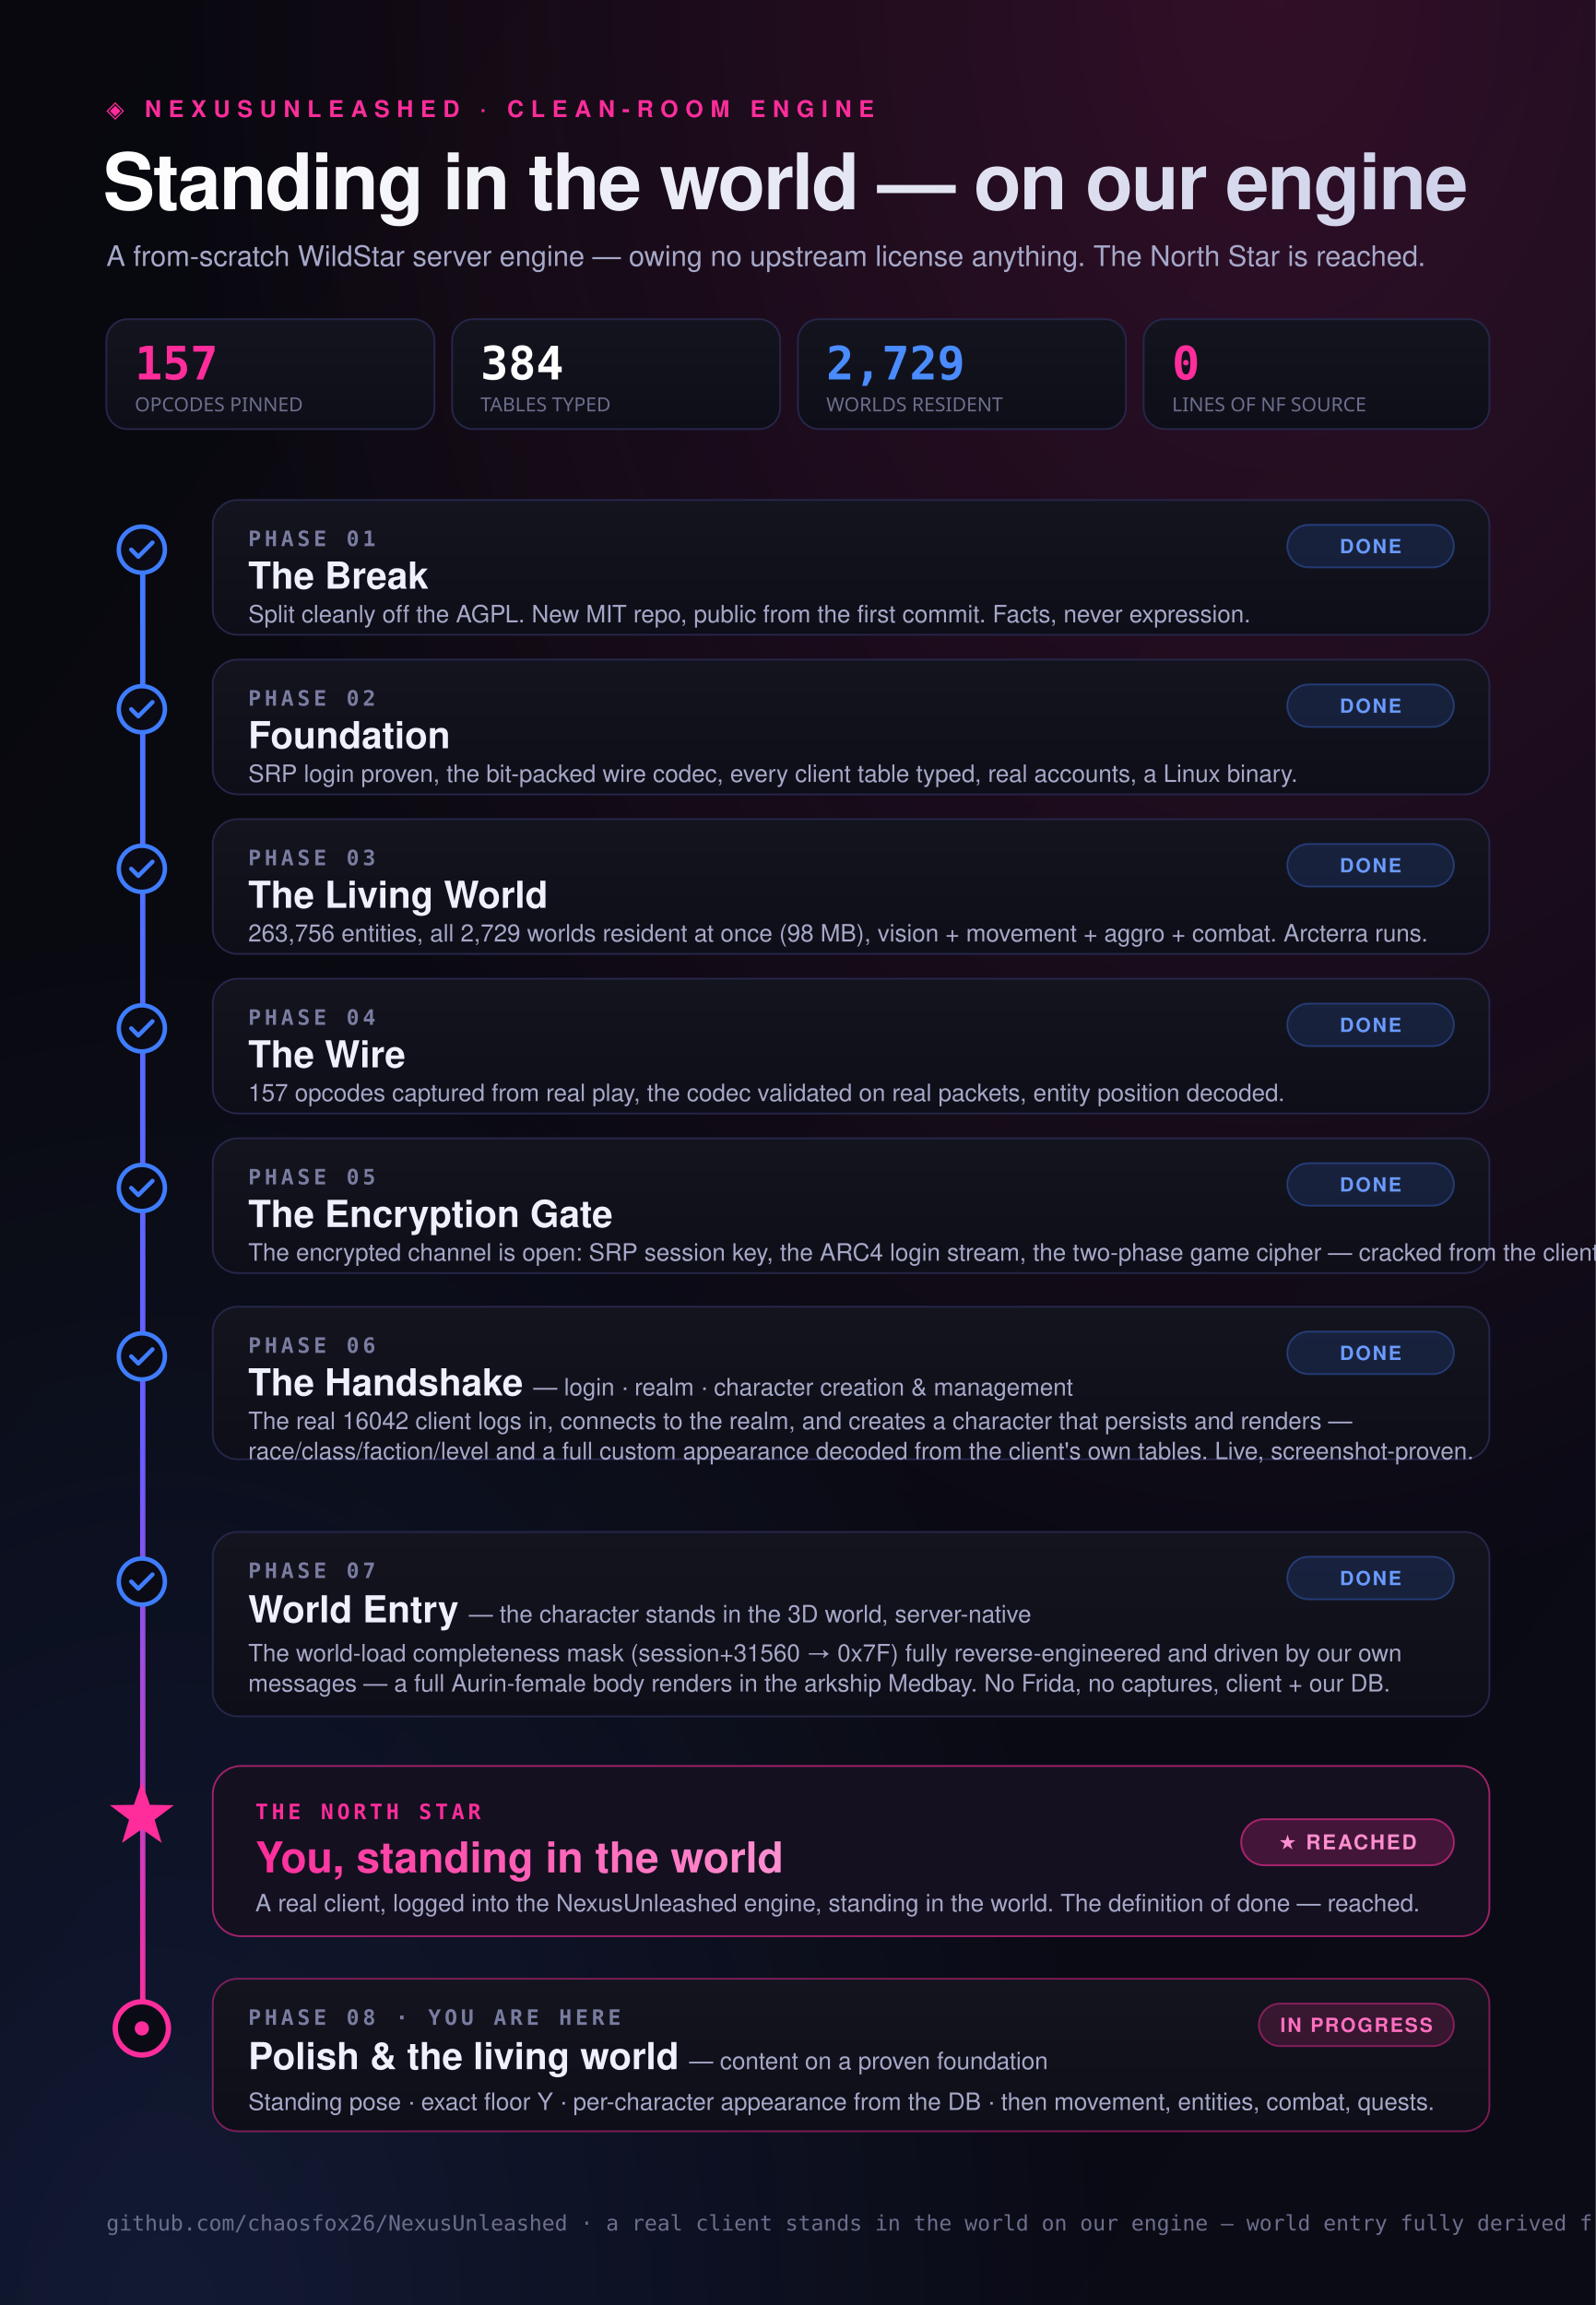
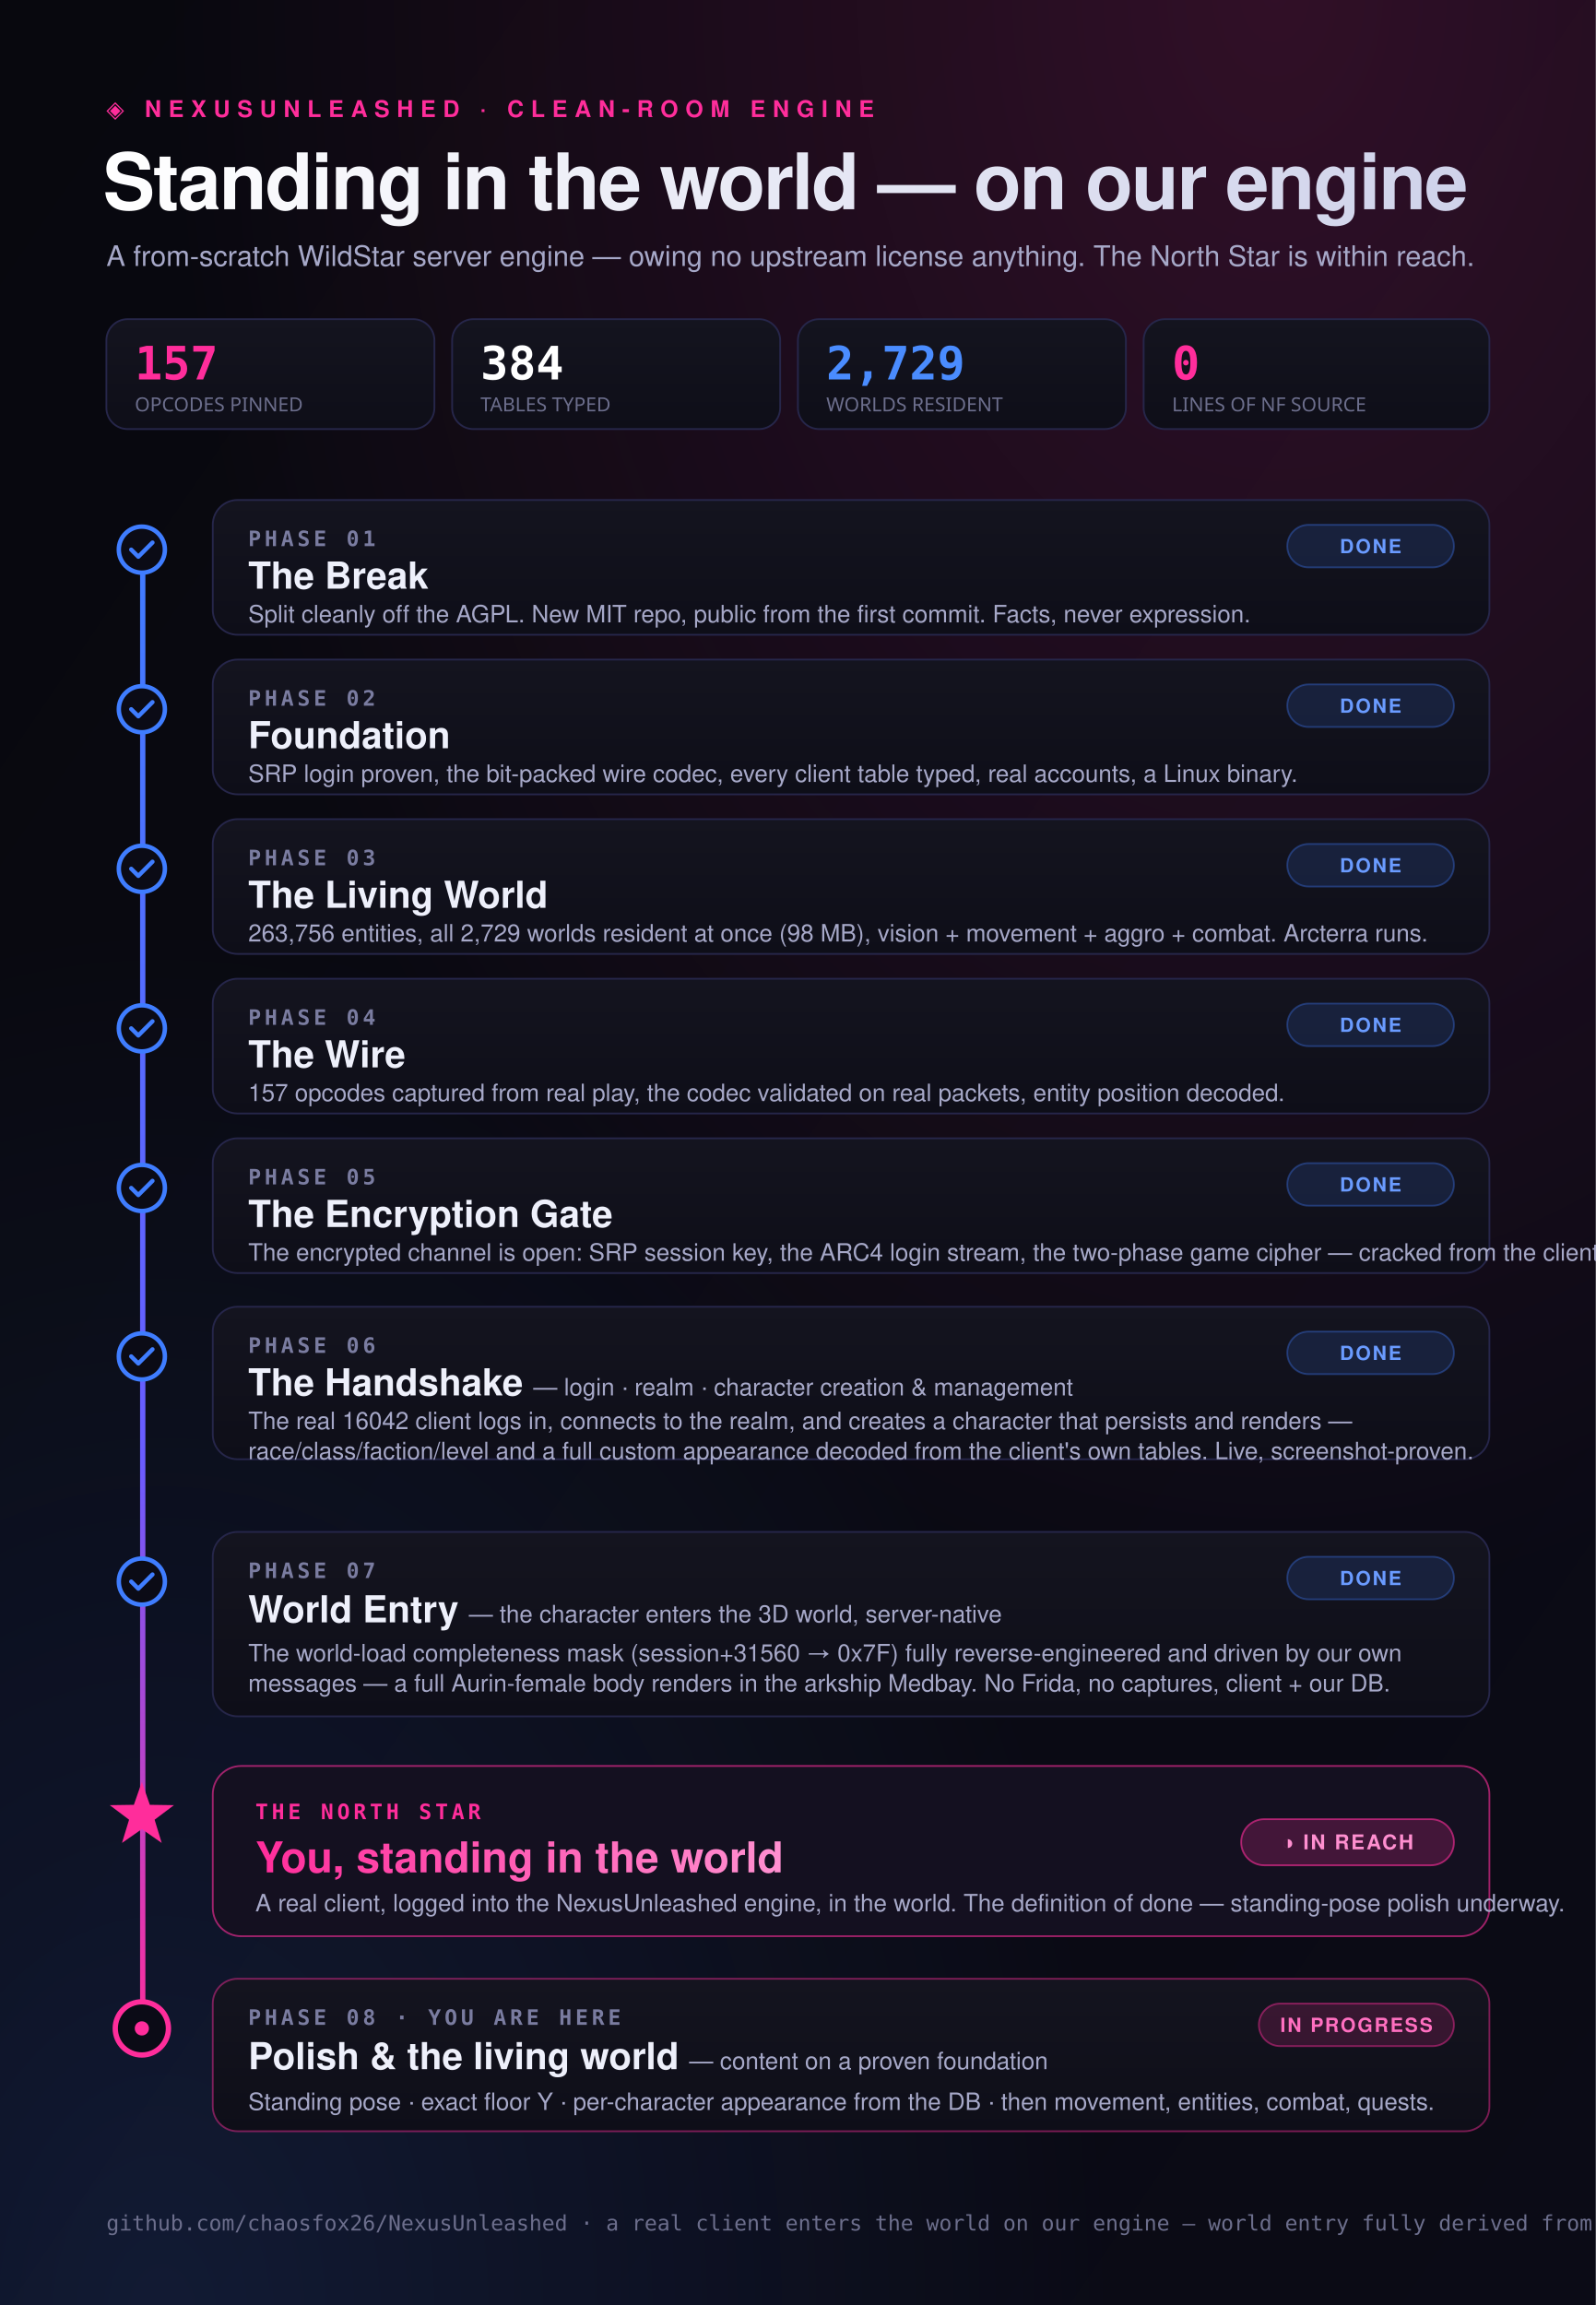
<svg xmlns="http://www.w3.org/2000/svg" viewBox="0 0 900 1300" font-family="Segoe UI, Helvetica, Arial, sans-serif">
  <defs>
    <linearGradient id="bg" x1="0" y1="0" x2="1" y2="1">
      <stop offset="0" stop-color="#08080e" />
      <stop offset="1" stop-color="#0b0b16" />
    </linearGradient>
    <radialGradient id="glowc" cx="80%" cy="0%" r="70%">
      <stop offset="0" stop-color="#ff2d9b" stop-opacity="0.16" />
      <stop offset="1" stop-color="#ff2d9b" stop-opacity="0" />
    </radialGradient>
    <radialGradient id="glowv" cx="10%" cy="100%" r="60%">
      <stop offset="0" stop-color="#3f7dff" stop-opacity="0.14" />
      <stop offset="1" stop-color="#3f7dff" stop-opacity="0" />
    </radialGradient>
    <linearGradient id="spine" x1="0" y1="0" x2="0" y2="1">
      <stop offset="0" stop-color="#3f7dff" />
      <stop offset="0.62" stop-color="#6a5cff" />
      <stop offset="1" stop-color="#ff2d9b" />
    </linearGradient>
    <linearGradient id="card" x1="0" y1="0" x2="0" y2="1">
      <stop offset="0" stop-color="#14141f" />
      <stop offset="1" stop-color="#0e0e18" />
    </linearGradient>
    <linearGradient id="title" x1="0" y1="0" x2="1" y2="0">
      <stop offset="0" stop-color="#ffffff" />
      <stop offset="1" stop-color="#cfd2ea" />
    </linearGradient>
    <linearGradient id="mag" x1="0" y1="0" x2="1" y2="0">
      <stop offset="0" stop-color="#ff2d9b" />
      <stop offset="1" stop-color="#ff8fd0" />
    </linearGradient>
  </defs>
  <rect width="900" height="1300" fill="url(#bg)" />
  <rect width="900" height="1300" fill="url(#glowc)" />
  <rect width="900" height="1300" fill="url(#glowv)" />
  <text x="60" y="66" fill="#ff2d9b" font-size="13" letter-spacing="4" font-weight="700">◈ NEXUSUNLEASHED · CLEAN-ROOM ENGINE</text>
  <text x="58" y="118" fill="url(#title)" font-size="44" font-weight="800" letter-spacing="-1">Standing in the world — on our engine</text>
-   <text x="60" y="150" fill="#a6a8c8" font-size="16">A from-scratch WildStar server engine — owing no upstream license anything. The North Star is reached.</text>
+   <text x="60" y="150" fill="#a6a8c8" font-size="16">A from-scratch WildStar server engine — owing no upstream license anything. The North Star is within reach.</text>
  <g font-family="Consolas, monospace">
    <g transform="translate(60,180)">
      <rect width="185" height="62" rx="12" fill="url(#card)" stroke="#26264a" />
      <text x="16" y="34" fill="#ff2d9b" font-size="26" font-weight="800">157</text>
      <text x="16" y="52" fill="#6c6e8c" font-size="11" font-family="Segoe UI">OPCODES PINNED</text>
    </g>
    <g transform="translate(255,180)">
      <rect width="185" height="62" rx="12" fill="url(#card)" stroke="#26264a" />
      <text x="16" y="34" fill="#ffffff" font-size="26" font-weight="800">384</text>
      <text x="16" y="52" fill="#6c6e8c" font-size="11" font-family="Segoe UI">TABLES TYPED</text>
    </g>
    <g transform="translate(450,180)">
      <rect width="185" height="62" rx="12" fill="url(#card)" stroke="#26264a" />
      <text x="16" y="34" fill="#4a8cff" font-size="26" font-weight="800">2,729</text>
      <text x="16" y="52" fill="#6c6e8c" font-size="11" font-family="Segoe UI">WORLDS RESIDENT</text>
    </g>
    <g transform="translate(645,180)">
      <rect width="195" height="62" rx="12" fill="url(#card)" stroke="#26264a" />
      <text x="16" y="34" fill="#ff2d9b" font-size="26" font-weight="800">0</text>
      <text x="16" y="52" fill="#6c6e8c" font-size="11" font-family="Segoe UI">LINES OF NF SOURCE</text>
    </g>
  </g>
  <rect x="79" y="300" width="3" height="844" rx="2" fill="url(#spine)" />
  <g transform="translate(0,290)">
    <circle cx="80" cy="20" r="13" fill="#0b0b16" stroke="#3f7dff" stroke-width="2.5" />
    <path d="M74 20l4 4 8-8" stroke="#3f7dff" stroke-width="2.4" fill="none" stroke-linecap="round" stroke-linejoin="round" />
    <rect x="120" y="-8" width="720" height="76" rx="14" fill="url(#card)" stroke="#26264a" />
    <text x="140" y="18" fill="#7a7ca0" font-size="12" font-family="Consolas, monospace" font-weight="700" letter-spacing="2">PHASE 01</text>
    <text x="140" y="42" fill="#eef0fb" font-size="21" font-weight="700">The Break</text>
    <text x="140" y="61" fill="#a6a8c8" font-size="13.5">Split cleanly off the AGPL. New MIT repo, public from the first commit. Facts, never expression.</text>
    <rect x="726" y="6" width="94" height="24" rx="12" fill="#3f7dff" fill-opacity="0.14" stroke="#3f7dff" stroke-opacity="0.35" />
    <text x="773" y="22" fill="#6a9bff" font-size="11" font-weight="700" text-anchor="middle" letter-spacing="1">DONE</text>
  </g>
  <g transform="translate(0,380)">
    <circle cx="80" cy="20" r="13" fill="#0b0b16" stroke="#3f7dff" stroke-width="2.5" />
    <path d="M74 20l4 4 8-8" stroke="#3f7dff" stroke-width="2.4" fill="none" stroke-linecap="round" stroke-linejoin="round" />
    <rect x="120" y="-8" width="720" height="76" rx="14" fill="url(#card)" stroke="#26264a" />
    <text x="140" y="18" fill="#7a7ca0" font-size="12" font-family="Consolas, monospace" font-weight="700" letter-spacing="2">PHASE 02</text>
    <text x="140" y="42" fill="#eef0fb" font-size="21" font-weight="700">Foundation</text>
    <text x="140" y="61" fill="#a6a8c8" font-size="13.5">SRP login proven, the bit-packed wire codec, every client table typed, real accounts, a Linux binary.</text>
    <rect x="726" y="6" width="94" height="24" rx="12" fill="#3f7dff" fill-opacity="0.14" stroke="#3f7dff" stroke-opacity="0.35" />
    <text x="773" y="22" fill="#6a9bff" font-size="11" font-weight="700" text-anchor="middle" letter-spacing="1">DONE</text>
  </g>
  <g transform="translate(0,470)">
    <circle cx="80" cy="20" r="13" fill="#0b0b16" stroke="#3f7dff" stroke-width="2.5" />
    <path d="M74 20l4 4 8-8" stroke="#3f7dff" stroke-width="2.4" fill="none" stroke-linecap="round" stroke-linejoin="round" />
    <rect x="120" y="-8" width="720" height="76" rx="14" fill="url(#card)" stroke="#26264a" />
    <text x="140" y="18" fill="#7a7ca0" font-size="12" font-family="Consolas, monospace" font-weight="700" letter-spacing="2">PHASE 03</text>
    <text x="140" y="42" fill="#eef0fb" font-size="21" font-weight="700">The Living World</text>
    <text x="140" y="61" fill="#a6a8c8" font-size="13.5">263,756 entities, all 2,729 worlds resident at once (98 MB), vision + movement + aggro + combat. Arcterra runs.</text>
    <rect x="726" y="6" width="94" height="24" rx="12" fill="#3f7dff" fill-opacity="0.14" stroke="#3f7dff" stroke-opacity="0.35" />
    <text x="773" y="22" fill="#6a9bff" font-size="11" font-weight="700" text-anchor="middle" letter-spacing="1">DONE</text>
  </g>
  <g transform="translate(0,560)">
    <circle cx="80" cy="20" r="13" fill="#0b0b16" stroke="#3f7dff" stroke-width="2.5" />
    <path d="M74 20l4 4 8-8" stroke="#3f7dff" stroke-width="2.4" fill="none" stroke-linecap="round" stroke-linejoin="round" />
    <rect x="120" y="-8" width="720" height="76" rx="14" fill="url(#card)" stroke="#26264a" />
    <text x="140" y="18" fill="#7a7ca0" font-size="12" font-family="Consolas, monospace" font-weight="700" letter-spacing="2">PHASE 04</text>
    <text x="140" y="42" fill="#eef0fb" font-size="21" font-weight="700">The Wire</text>
    <text x="140" y="61" fill="#a6a8c8" font-size="13.5">157 opcodes captured from real play, the codec validated on real packets, entity position decoded.</text>
    <rect x="726" y="6" width="94" height="24" rx="12" fill="#3f7dff" fill-opacity="0.14" stroke="#3f7dff" stroke-opacity="0.35" />
    <text x="773" y="22" fill="#6a9bff" font-size="11" font-weight="700" text-anchor="middle" letter-spacing="1">DONE</text>
  </g>
  <g transform="translate(0,650)">
    <circle cx="80" cy="20" r="13" fill="#0b0b16" stroke="#3f7dff" stroke-width="2.5" />
    <path d="M74 20l4 4 8-8" stroke="#3f7dff" stroke-width="2.4" fill="none" stroke-linecap="round" stroke-linejoin="round" />
    <rect x="120" y="-8" width="720" height="76" rx="14" fill="url(#card)" stroke="#26264a" />
    <text x="140" y="18" fill="#7a7ca0" font-size="12" font-family="Consolas, monospace" font-weight="700" letter-spacing="2">PHASE 05</text>
    <text x="140" y="42" fill="#eef0fb" font-size="21" font-weight="700">The Encryption Gate</text>
    <text x="140" y="61" fill="#a6a8c8" font-size="13.5">The encrypted channel is open: SRP session key, the ARC4 login stream, the two-phase game cipher — cracked from the client.</text>
    <rect x="726" y="6" width="94" height="24" rx="12" fill="#3f7dff" fill-opacity="0.14" stroke="#3f7dff" stroke-opacity="0.35" />
    <text x="773" y="22" fill="#6a9bff" font-size="11" font-weight="700" text-anchor="middle" letter-spacing="1">DONE</text>
  </g>
  <g transform="translate(0,745)">
    <circle cx="80" cy="20" r="13" fill="#0b0b16" stroke="#3f7dff" stroke-width="2.5" />
    <path d="M74 20l4 4 8-8" stroke="#3f7dff" stroke-width="2.4" fill="none" stroke-linecap="round" stroke-linejoin="round" />
    <rect x="120" y="-8" width="720" height="86" rx="14" fill="url(#card)" stroke="#26264a" />
    <text x="140" y="18" fill="#7a7ca0" font-size="12" font-family="Consolas, monospace" font-weight="700" letter-spacing="2">PHASE 06</text>
    <text x="140" y="42" fill="#eef0fb" font-size="21" font-weight="700">The Handshake <tspan fill="#a6a8c8" font-size="13.5" font-weight="400">— login · realm · character creation &amp; management</tspan>
    </text>
    <text x="140" y="61" fill="#a6a8c8" font-size="13.5">The real 16042 client logs in, connects to the realm, and creates a character that persists and renders —</text>
    <text x="140" y="78" fill="#a6a8c8" font-size="13.5">race/class/faction/level and a full custom appearance decoded from the client's own tables. Live, screenshot-proven.</text>
    <rect x="726" y="6" width="94" height="24" rx="12" fill="#3f7dff" fill-opacity="0.14" stroke="#3f7dff" stroke-opacity="0.35" />
    <text x="773" y="22" fill="#6a9bff" font-size="11" font-weight="700" text-anchor="middle" letter-spacing="1">DONE</text>
  </g>
  <g transform="translate(0,872)">
    <circle cx="80" cy="20" r="13" fill="#0b0b16" stroke="#3f7dff" stroke-width="2.5" />
    <path d="M74 20l4 4 8-8" stroke="#3f7dff" stroke-width="2.4" fill="none" stroke-linecap="round" stroke-linejoin="round" />
    <rect x="120" y="-8" width="720" height="104" rx="14" fill="url(#card)" stroke="#26264a" />
    <text x="140" y="18" fill="#7a7ca0" font-size="12" font-family="Consolas, monospace" font-weight="700" letter-spacing="2">PHASE 07</text>
-     <text x="140" y="43" fill="#eef0fb" font-size="21" font-weight="700">World Entry <tspan fill="#a6a8c8" font-size="13.5" font-weight="400">— the character stands in the 3D world, server-native</tspan>
+     <text x="140" y="43" fill="#eef0fb" font-size="21" font-weight="700">World Entry <tspan fill="#a6a8c8" font-size="13.5" font-weight="400">— the character enters the 3D world, server-native</tspan>
    </text>
    <text x="140" y="65" fill="#a6a8c8" font-size="13.5">The world-load completeness mask (session+31560 → 0x7F) fully reverse-engineered and driven by our own</text>
    <text x="140" y="82" fill="#a6a8c8" font-size="13.5">messages — a full Aurin-female body renders in the arkship Medbay. No Frida, no captures, client + our DB.</text>
    <rect x="726" y="6" width="94" height="24" rx="12" fill="#3f7dff" fill-opacity="0.14" stroke="#3f7dff" stroke-opacity="0.35" />
    <text x="773" y="22" fill="#6a9bff" font-size="11" font-weight="700" text-anchor="middle" letter-spacing="1">DONE</text>
  </g>
  <g transform="translate(0,996)">
    <path d="M80 9 L84.5 21.9 L98.1 22.1 L87.2 30.3 L91.2 43.4 L80 35.6 L68.8 43.4 L72.8 30.3 L61.9 22.1 L75.5 21.9 Z" fill="#ff2d9b" />
    <rect x="120" y="0" width="720" height="96" rx="16" fill="#141020" stroke="#ff2d9b" stroke-opacity="0.6" />
    <text x="144" y="30" fill="#ff2d9b" font-size="12" font-family="Consolas, monospace" font-weight="700" letter-spacing="2">THE NORTH STAR</text>
    <text x="144" y="60" fill="url(#mag)" font-size="24" font-weight="800">You, standing in the world</text>
-     <text x="144" y="82" fill="#a6a8c8" font-size="13.5">A real client, logged into the NexusUnleashed engine, standing in the world. The definition of done — reached.</text>
+     <text x="144" y="82" fill="#a6a8c8" font-size="13.5">A real client, logged into the NexusUnleashed engine, in the world. The definition of done — standing-pose polish underway.</text>
    <rect x="700" y="30" width="120" height="26" rx="13" fill="#ff2d9b" fill-opacity="0.2" stroke="#ff2d9b" stroke-opacity="0.6" />
-     <text x="760" y="47" fill="#ff8fd0" font-size="11.5" font-weight="800" text-anchor="middle" letter-spacing="1">★ REACHED</text>
+     <text x="760" y="47" fill="#ff8fd0" font-size="11.5" font-weight="800" text-anchor="middle" letter-spacing="1">◑ IN REACH</text>
  </g>
  <g transform="translate(0,1124)">
    <circle cx="80" cy="20" r="15" fill="#0b0b16" stroke="#ff2d9b" stroke-width="3" />
    <circle cx="80" cy="20" r="4" fill="#ff2d9b" />
    <rect x="120" y="-8" width="720" height="86" rx="14" fill="url(#card)" stroke="#ff2d9b" stroke-opacity="0.45" />
    <text x="140" y="18" fill="#7a7ca0" font-size="12" font-family="Consolas, monospace" font-weight="700" letter-spacing="2">PHASE 08 · YOU ARE HERE</text>
    <text x="140" y="43" fill="#eef0fb" font-size="21" font-weight="700">Polish &amp; the living world <tspan fill="#a6a8c8" font-size="13.5" font-weight="400">— content on a proven foundation</tspan>
    </text>
    <text x="140" y="66" fill="#a6a8c8" font-size="13.5">Standing pose · exact floor Y · per-character appearance from the DB · then movement, entities, combat, quests.</text>
    <rect x="710" y="6" width="110" height="24" rx="12" fill="#ff2d9b" fill-opacity="0.16" stroke="#ff2d9b" stroke-opacity="0.45" />
    <text x="765" y="22" fill="#ff6fc0" font-size="11" font-weight="700" text-anchor="middle" letter-spacing="1">IN PROGRESS</text>
  </g>
-   <text x="60" y="1258" fill="#6c6e8c" font-size="12" font-family="Consolas, monospace">github.com/chaosfox26/NexusUnleashed · a real client stands in the world on our engine — world entry fully derived from the client's own deserializers</text>
+   <text x="60" y="1258" fill="#6c6e8c" font-size="12" font-family="Consolas, monospace">github.com/chaosfox26/NexusUnleashed · a real client enters the world on our engine — world entry fully derived from the client's own deserializers</text>
</svg>
